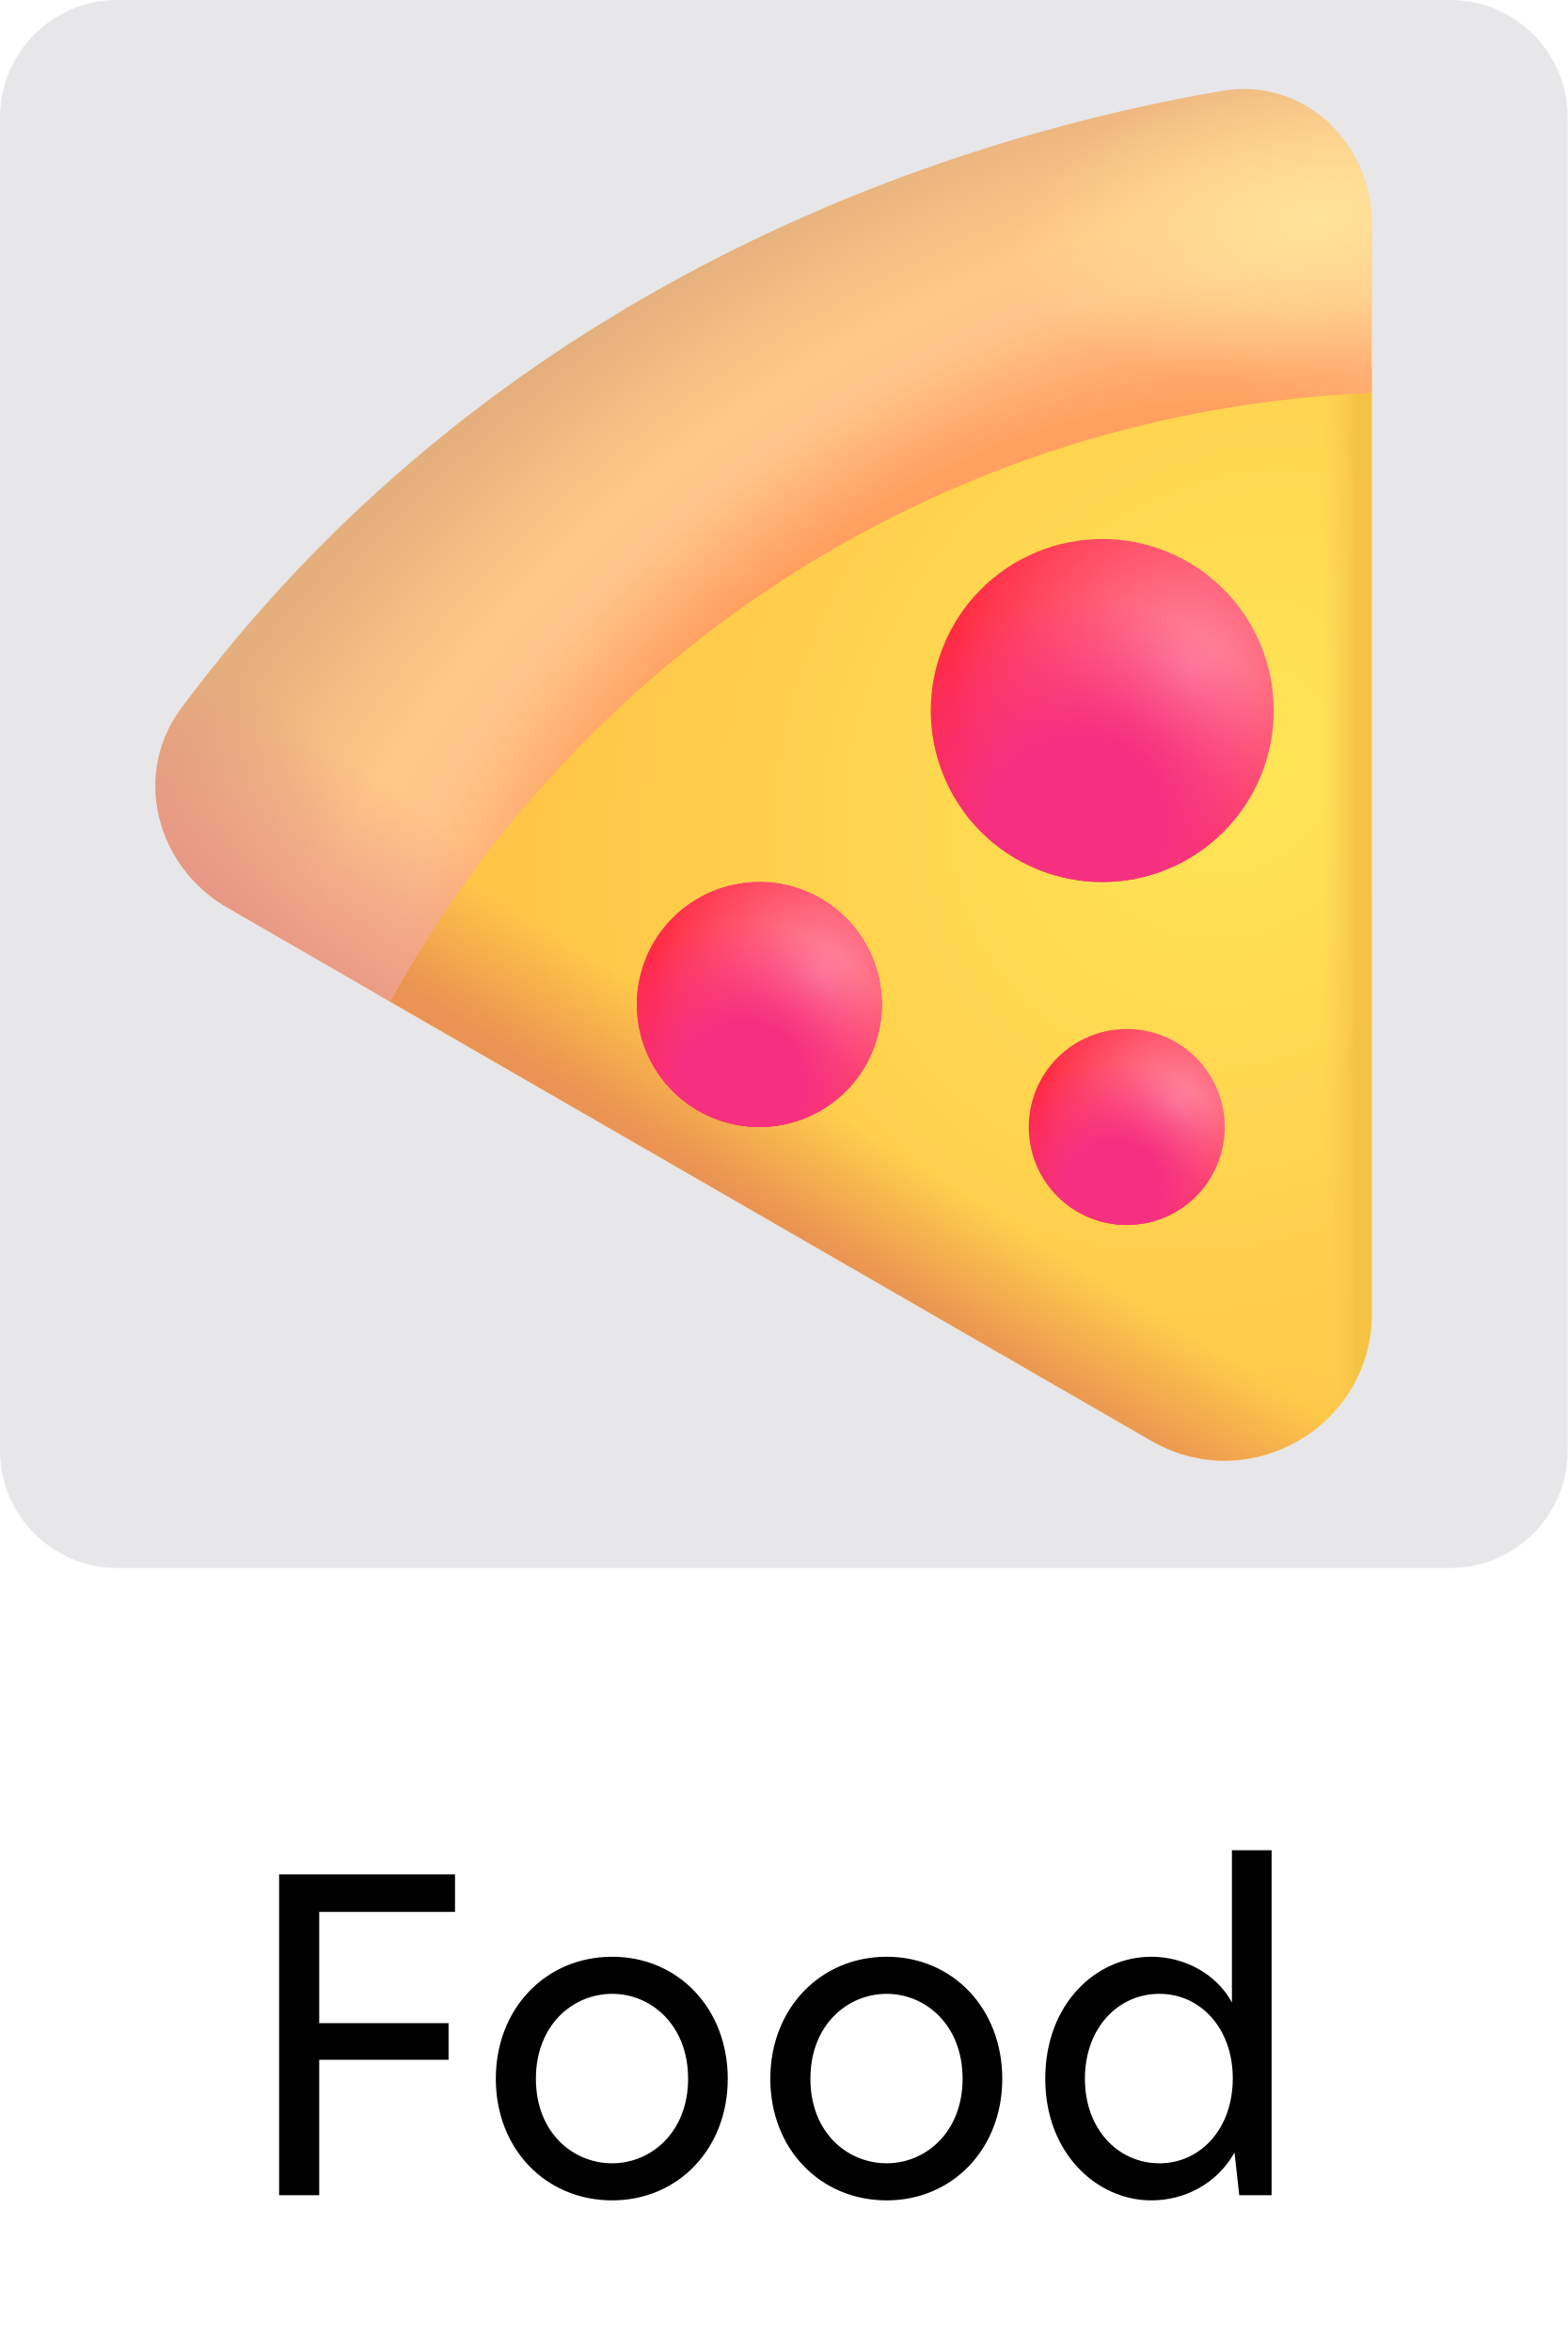
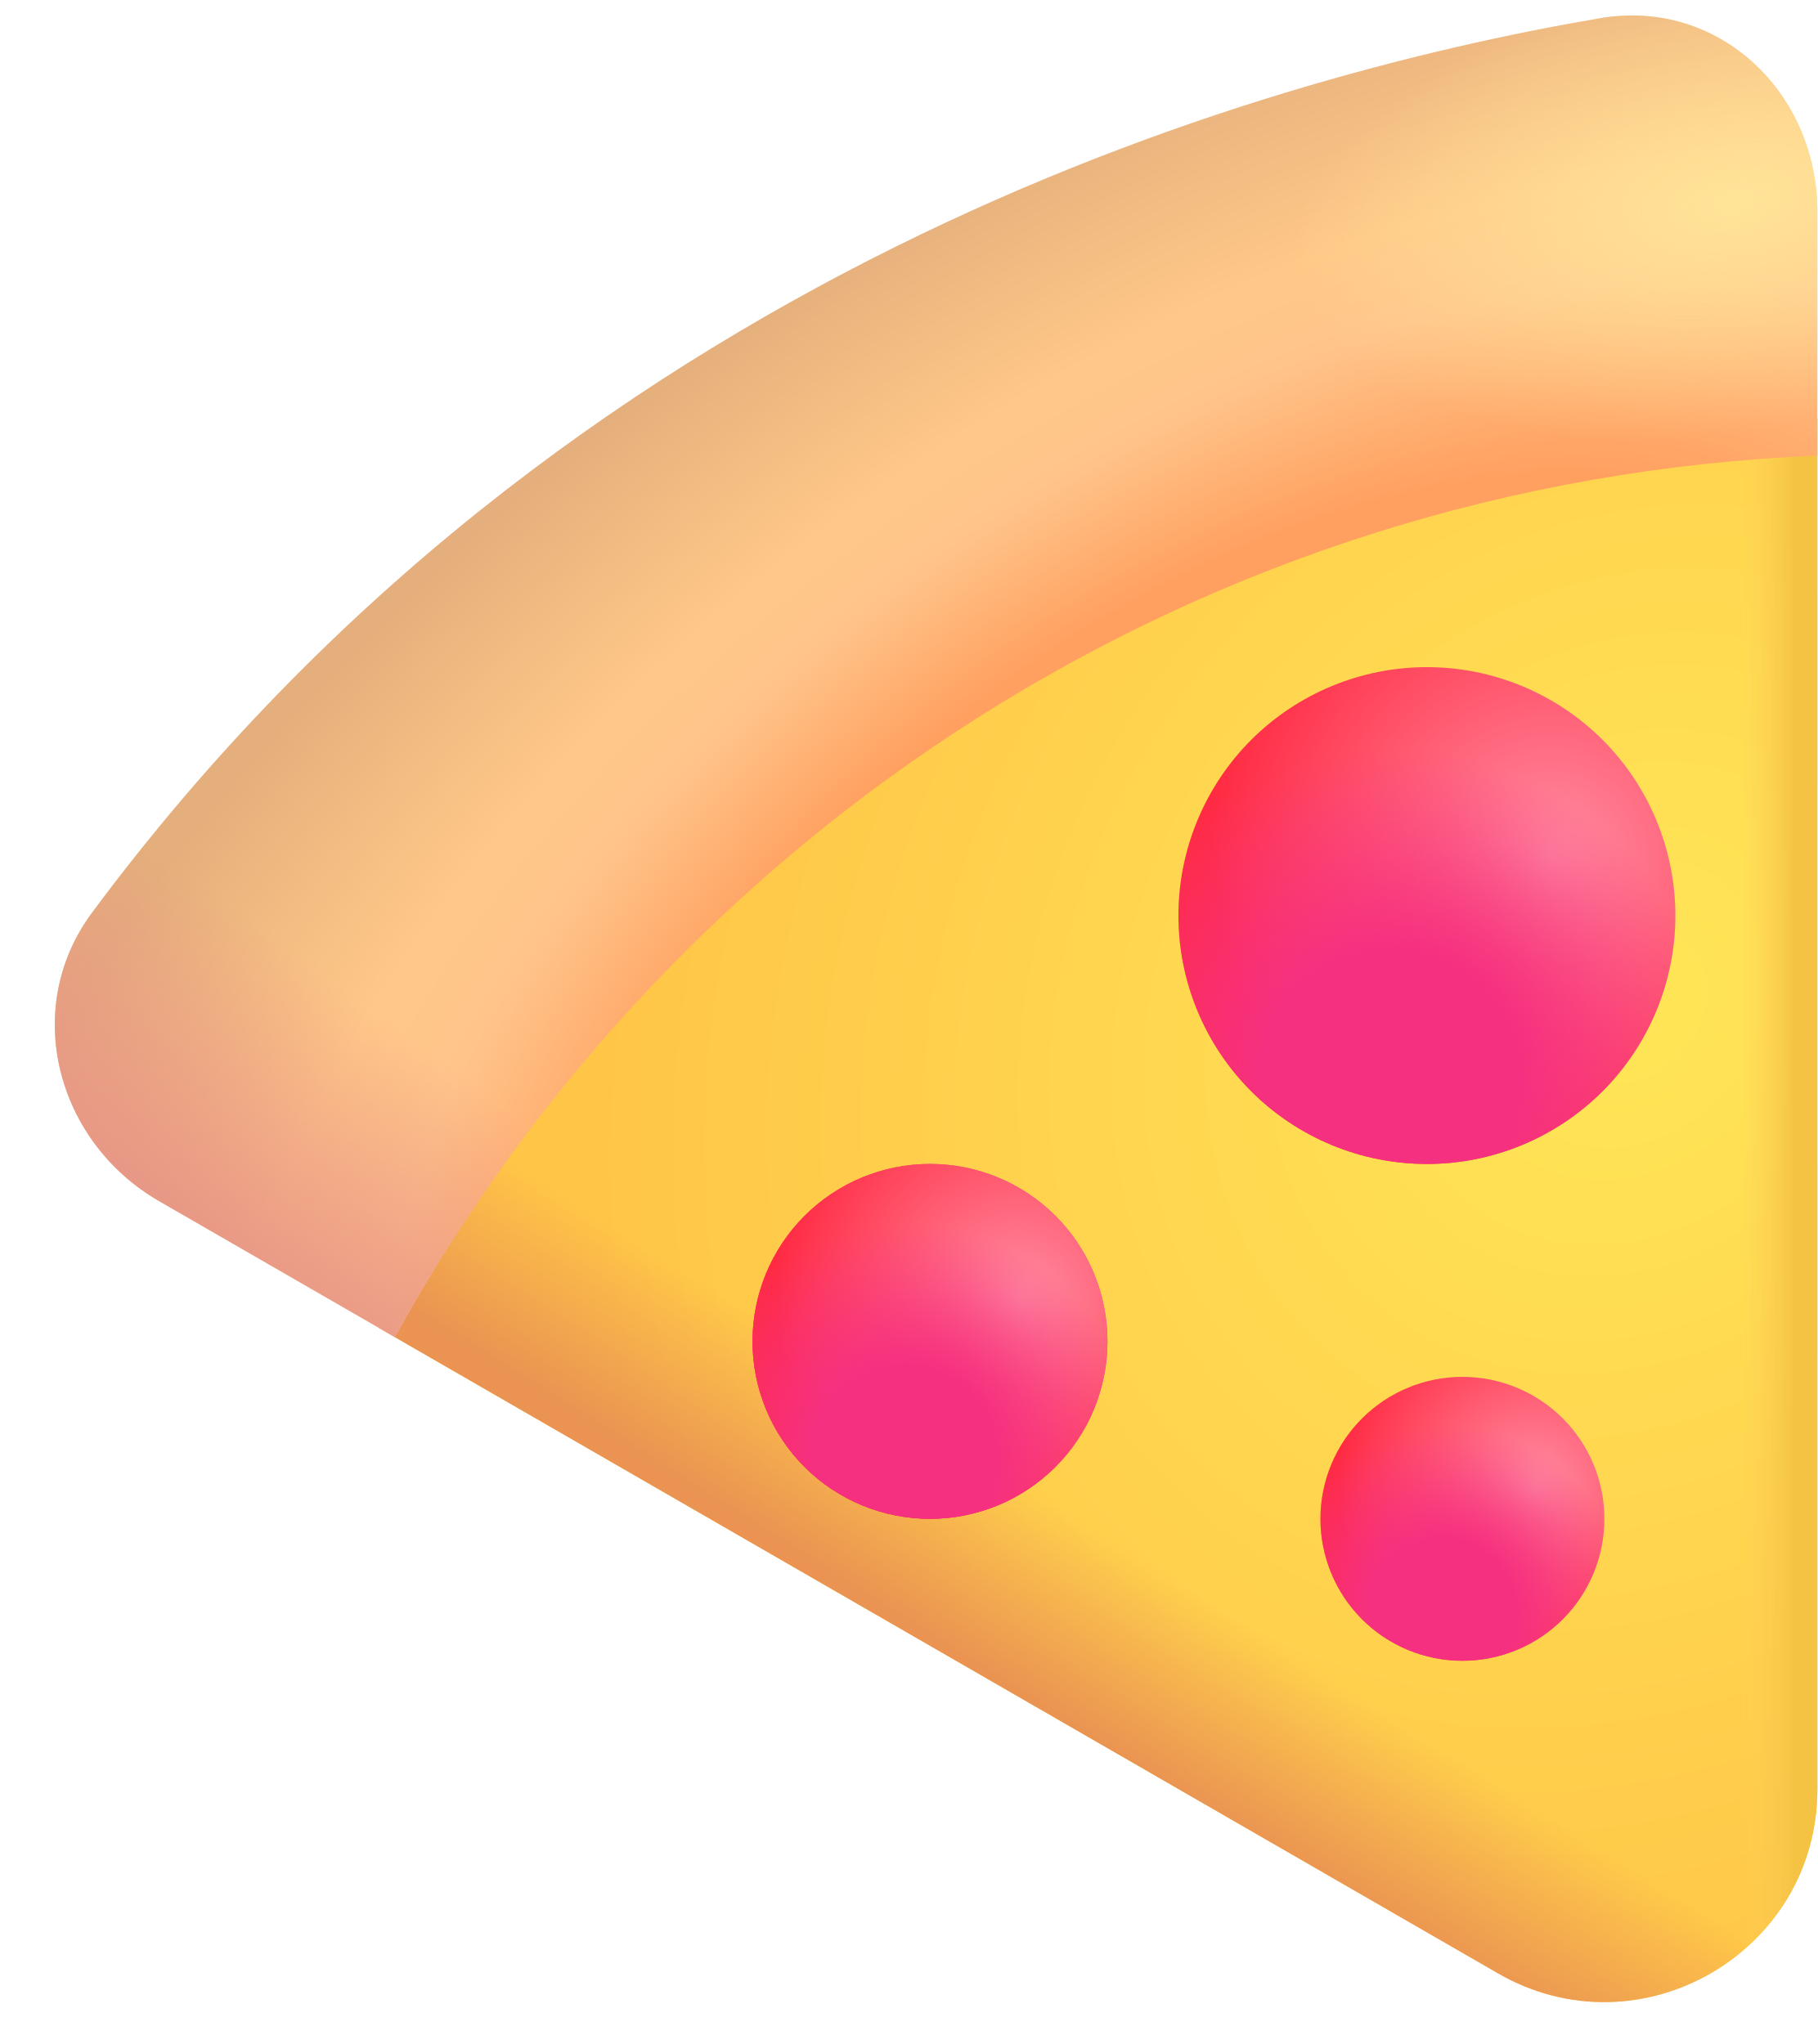
- <svg xmlns="http://www.w3.org/2000/svg" width="40" height="60" viewBox="0 0 40 60" fill="none">
-   <rect width="40" height="40" rx="3" fill="#5D5C66" fill-opacity="0.15" />
-   <path d="M29.376 36.755L9.672 25.389L7.5 20L31.25 5.625L35 9.375V33.508C35 36.394 31.876 38.197 29.376 36.755Z" fill="url(#paint0_radial_42_1089)" />
-   <path d="M29.376 36.755L9.672 25.389L7.5 20L31.25 5.625L35 9.375V33.508C35 36.394 31.876 38.197 29.376 36.755Z" fill="url(#paint1_linear_42_1089)" />
-   <path d="M29.376 36.755L9.672 25.389L7.5 20L31.25 5.625L35 9.375V33.508C35 36.394 31.876 38.197 29.376 36.755Z" fill="url(#paint2_linear_42_1089)" />
-   <path d="M35 10.025C24.198 10.469 14.869 16.624 9.954 25.55L5.804 23.156C3.989 22.109 3.371 19.761 4.619 18.076C12.98 6.795 25.076 3.359 31.176 2.32C33.26 1.965 35 3.623 35 5.737V10.025Z" fill="url(#paint3_radial_42_1089)" />
-   <path d="M35 10.025C24.198 10.469 14.869 16.624 9.954 25.55L5.804 23.156C3.989 22.109 3.371 19.761 4.619 18.076C12.98 6.795 25.076 3.359 31.176 2.32C33.26 1.965 35 3.623 35 5.737V10.025Z" fill="url(#paint4_linear_42_1089)" />
-   <path d="M35 10.025C24.198 10.469 14.869 16.624 9.954 25.55L5.804 23.156C3.989 22.109 3.371 19.761 4.619 18.076C12.98 6.795 25.076 3.359 31.176 2.32C33.26 1.965 35 3.623 35 5.737V10.025Z" fill="url(#paint5_radial_42_1089)" />
-   <path d="M32.5 18.125C32.5 19.285 32.039 20.398 31.219 21.219C30.398 22.039 29.285 22.5 28.125 22.5C26.965 22.5 25.852 22.039 25.031 21.219C24.211 20.398 23.75 19.285 23.75 18.125C23.75 16.965 24.211 15.852 25.031 15.031C25.852 14.211 26.965 13.75 28.125 13.75C29.285 13.75 30.398 14.211 31.219 15.031C32.039 15.852 32.5 16.965 32.5 18.125Z" fill="url(#paint6_radial_42_1089)" />
-   <path d="M32.5 18.125C32.5 19.285 32.039 20.398 31.219 21.219C30.398 22.039 29.285 22.5 28.125 22.5C26.965 22.5 25.852 22.039 25.031 21.219C24.211 20.398 23.75 19.285 23.75 18.125C23.75 16.965 24.211 15.852 25.031 15.031C25.852 14.211 26.965 13.75 28.125 13.75C29.285 13.75 30.398 14.211 31.219 15.031C32.039 15.852 32.5 16.965 32.5 18.125Z" fill="url(#paint7_radial_42_1089)" />
-   <path d="M28.75 31.25C29.413 31.25 30.049 30.987 30.518 30.518C30.987 30.049 31.25 29.413 31.25 28.75C31.25 28.087 30.987 27.451 30.518 26.982C30.049 26.513 29.413 26.25 28.75 26.25C28.087 26.25 27.451 26.513 26.982 26.982C26.513 27.451 26.25 28.087 26.25 28.75C26.25 29.413 26.513 30.049 26.982 30.518C27.451 30.987 28.087 31.25 28.75 31.25Z" fill="url(#paint8_radial_42_1089)" />
-   <path d="M28.75 31.25C29.413 31.25 30.049 30.987 30.518 30.518C30.987 30.049 31.25 29.413 31.25 28.75C31.25 28.087 30.987 27.451 30.518 26.982C30.049 26.513 29.413 26.25 28.75 26.25C28.087 26.25 27.451 26.513 26.982 26.982C26.513 27.451 26.25 28.087 26.25 28.75C26.25 29.413 26.513 30.049 26.982 30.518C27.451 30.987 28.087 31.25 28.75 31.25Z" fill="url(#paint9_radial_42_1089)" />
-   <path d="M22.5 25.625C22.5 26.454 22.171 27.249 21.585 27.835C20.999 28.421 20.204 28.75 19.375 28.75C18.546 28.75 17.751 28.421 17.165 27.835C16.579 27.249 16.25 26.454 16.25 25.625C16.25 24.796 16.579 24.001 17.165 23.415C17.751 22.829 18.546 22.5 19.375 22.5C20.204 22.5 20.999 22.829 21.585 23.415C22.171 24.001 22.5 24.796 22.5 25.625Z" fill="#FF3478" />
-   <path d="M22.5 25.625C22.5 26.454 22.171 27.249 21.585 27.835C20.999 28.421 20.204 28.75 19.375 28.75C18.546 28.75 17.751 28.421 17.165 27.835C16.579 27.249 16.25 26.454 16.25 25.625C16.25 24.796 16.579 24.001 17.165 23.415C17.751 22.829 18.546 22.5 19.375 22.5C20.204 22.5 20.999 22.829 21.585 23.415C22.171 24.001 22.5 24.796 22.5 25.625Z" fill="url(#paint10_radial_42_1089)" />
-   <path d="M22.5 25.625C22.5 26.454 22.171 27.249 21.585 27.835C20.999 28.421 20.204 28.75 19.375 28.75C18.546 28.75 17.751 28.421 17.165 27.835C16.579 27.249 16.25 26.454 16.25 25.625C16.25 24.796 16.579 24.001 17.165 23.415C17.751 22.829 18.546 22.5 19.375 22.5C20.204 22.5 20.999 22.829 21.585 23.415C22.171 24.001 22.5 24.796 22.5 25.625Z" fill="url(#paint11_radial_42_1089)" />
-   <path d="M7.122 56V47.816H11.61V48.773H8.145V51.611H11.445V52.546H8.145V56H7.122ZM15.621 56.132C13.927 56.132 12.651 54.823 12.651 53.03C12.651 51.237 13.927 49.917 15.621 49.917C17.304 49.917 18.569 51.237 18.569 53.03C18.569 54.812 17.304 56.132 15.621 56.132ZM15.621 55.186C16.611 55.186 17.557 54.394 17.557 53.03C17.557 51.655 16.611 50.863 15.621 50.863C14.62 50.863 13.674 51.655 13.674 53.03C13.674 54.405 14.62 55.186 15.621 55.186ZM22.625 56.132C20.931 56.132 19.655 54.823 19.655 53.03C19.655 51.237 20.931 49.917 22.625 49.917C24.308 49.917 25.573 51.237 25.573 53.03C25.573 54.812 24.308 56.132 22.625 56.132ZM22.625 55.186C23.615 55.186 24.561 54.394 24.561 53.03C24.561 51.655 23.615 50.863 22.625 50.863C21.624 50.863 20.678 51.655 20.678 53.03C20.678 54.405 21.624 55.186 22.625 55.186ZM29.376 56.132C27.979 56.132 26.67 54.922 26.67 53.03C26.67 51.116 27.968 49.917 29.376 49.917C30.201 49.917 31.026 50.335 31.433 51.083V47.2H32.445V56H31.62L31.499 54.911C31.048 55.714 30.223 56.132 29.376 56.132ZM29.585 55.186C30.63 55.186 31.455 54.306 31.455 53.019C31.455 51.743 30.63 50.863 29.585 50.863C28.518 50.863 27.682 51.743 27.682 53.03C27.682 54.306 28.518 55.186 29.585 55.186Z" fill="black" />
+ <svg xmlns="http://www.w3.org/2000/svg" width="32" height="36" viewBox="0 0 32 36" fill="none">
+   <path d="M26.376 34.755L6.673 23.389L4.5 18L28.25 3.625L32 7.375V31.508C32 34.394 28.876 36.197 26.376 34.755Z" fill="url(#paint0_radial_42_1091)" />
+   <path d="M26.376 34.755L6.673 23.389L4.5 18L28.25 3.625L32 7.375V31.508C32 34.394 28.876 36.197 26.376 34.755Z" fill="url(#paint1_linear_42_1091)" />
+   <path d="M26.376 34.755L6.673 23.389L4.5 18L28.25 3.625L32 7.375V31.508C32 34.394 28.876 36.197 26.376 34.755Z" fill="url(#paint2_linear_42_1091)" />
+   <path d="M32 8.025C21.198 8.469 11.869 14.624 6.954 23.55L2.804 21.156C0.989 20.109 0.371 17.761 1.619 16.076C9.98 4.795 22.076 1.359 28.176 0.32C30.26 -0.035 32 1.623 32 3.737V8.025Z" fill="url(#paint3_radial_42_1091)" />
+   <path d="M32 8.025C21.198 8.469 11.869 14.624 6.954 23.55L2.804 21.156C0.989 20.109 0.371 17.761 1.619 16.076C9.98 4.795 22.076 1.359 28.176 0.32C30.26 -0.035 32 1.623 32 3.737V8.025Z" fill="url(#paint4_linear_42_1091)" />
+   <path d="M32 8.025C21.198 8.469 11.869 14.624 6.954 23.55L2.804 21.156C0.989 20.109 0.371 17.761 1.619 16.076C9.98 4.795 22.076 1.359 28.176 0.32C30.26 -0.035 32 1.623 32 3.737V8.025Z" fill="url(#paint5_radial_42_1091)" />
+   <path d="M29.5 16.125C29.5 17.285 29.039 18.398 28.219 19.219C27.398 20.039 26.285 20.5 25.125 20.5C23.965 20.5 22.852 20.039 22.031 19.219C21.211 18.398 20.75 17.285 20.75 16.125C20.75 14.965 21.211 13.852 22.031 13.031C22.852 12.211 23.965 11.75 25.125 11.75C26.285 11.75 27.398 12.211 28.219 13.031C29.039 13.852 29.5 14.965 29.5 16.125Z" fill="url(#paint6_radial_42_1091)" />
+   <path d="M29.5 16.125C29.5 17.285 29.039 18.398 28.219 19.219C27.398 20.039 26.285 20.5 25.125 20.5C23.965 20.5 22.852 20.039 22.031 19.219C21.211 18.398 20.75 17.285 20.75 16.125C20.75 14.965 21.211 13.852 22.031 13.031C22.852 12.211 23.965 11.75 25.125 11.75C26.285 11.75 27.398 12.211 28.219 13.031C29.039 13.852 29.5 14.965 29.5 16.125Z" fill="url(#paint7_radial_42_1091)" />
+   <path d="M25.75 29.25C26.413 29.25 27.049 28.987 27.518 28.518C27.987 28.049 28.25 27.413 28.25 26.75C28.25 26.087 27.987 25.451 27.518 24.982C27.049 24.513 26.413 24.25 25.75 24.25C25.087 24.25 24.451 24.513 23.982 24.982C23.513 25.451 23.25 26.087 23.25 26.75C23.25 27.413 23.513 28.049 23.982 28.518C24.451 28.987 25.087 29.25 25.75 29.25Z" fill="url(#paint8_radial_42_1091)" />
+   <path d="M25.75 29.25C26.413 29.25 27.049 28.987 27.518 28.518C27.987 28.049 28.25 27.413 28.25 26.75C28.25 26.087 27.987 25.451 27.518 24.982C27.049 24.513 26.413 24.25 25.75 24.25C25.087 24.25 24.451 24.513 23.982 24.982C23.513 25.451 23.25 26.087 23.25 26.75C23.25 27.413 23.513 28.049 23.982 28.518C24.451 28.987 25.087 29.25 25.75 29.25Z" fill="url(#paint9_radial_42_1091)" />
+   <path d="M19.5 23.625C19.5 24.454 19.171 25.249 18.585 25.835C17.999 26.421 17.204 26.75 16.375 26.75C15.546 26.75 14.751 26.421 14.165 25.835C13.579 25.249 13.25 24.454 13.25 23.625C13.25 22.796 13.579 22.001 14.165 21.415C14.751 20.829 15.546 20.5 16.375 20.5C17.204 20.5 17.999 20.829 18.585 21.415C19.171 22.001 19.5 22.796 19.5 23.625Z" fill="#FF3478" />
+   <path d="M19.5 23.625C19.5 24.454 19.171 25.249 18.585 25.835C17.999 26.421 17.204 26.75 16.375 26.75C15.546 26.75 14.751 26.421 14.165 25.835C13.579 25.249 13.25 24.454 13.25 23.625C13.25 22.796 13.579 22.001 14.165 21.415C14.751 20.829 15.546 20.5 16.375 20.5C17.204 20.5 17.999 20.829 18.585 21.415C19.171 22.001 19.5 22.796 19.5 23.625Z" fill="url(#paint10_radial_42_1091)" />
+   <path d="M19.5 23.625C19.5 24.454 19.171 25.249 18.585 25.835C17.999 26.421 17.204 26.75 16.375 26.75C15.546 26.75 14.751 26.421 14.165 25.835C13.579 25.249 13.25 24.454 13.25 23.625C13.25 22.796 13.579 22.001 14.165 21.415C14.751 20.829 15.546 20.5 16.375 20.5C17.204 20.5 17.999 20.829 18.585 21.415C19.171 22.001 19.5 22.796 19.5 23.625Z" fill="url(#paint11_radial_42_1091)" />
  <defs>
-     <radialGradient id="paint0_radial_42_1089" cx="0" cy="0" r="1" gradientUnits="userSpaceOnUse" gradientTransform="translate(31.6413 19.6875) rotate(128.873) scale(19.6683 17.096)">
+     <radialGradient id="paint0_radial_42_1091" cx="0" cy="0" r="1" gradientUnits="userSpaceOnUse" gradientTransform="translate(28.6413 17.6875) rotate(128.873) scale(19.6683 17.096)">
      <stop stop-color="#FFE657" />
      <stop offset="1" stop-color="#FFC547" />
    </radialGradient>
-     <linearGradient id="paint1_linear_42_1089" x1="16.25" y1="30.469" x2="19.297" y2="25.625" gradientUnits="userSpaceOnUse">
+     <linearGradient id="paint1_linear_42_1091" x1="13.25" y1="28.469" x2="16.297" y2="23.625" gradientUnits="userSpaceOnUse">
      <stop offset="0.231" stop-color="#EA9352" />
      <stop offset="0.787" stop-color="#EA9353" stop-opacity="0" />
    </linearGradient>
-     <linearGradient id="paint2_linear_42_1089" x1="35" y1="19.141" x2="33.36" y2="19.141" gradientUnits="userSpaceOnUse">
+     <linearGradient id="paint2_linear_42_1091" x1="32" y1="17.141" x2="30.36" y2="17.141" gradientUnits="userSpaceOnUse">
      <stop offset="0.238" stop-color="#F5C344" />
      <stop offset="0.81" stop-color="#FFD059" stop-opacity="0" />
    </linearGradient>
-     <radialGradient id="paint3_radial_42_1089" cx="0" cy="0" r="1" gradientUnits="userSpaceOnUse" gradientTransform="translate(24.8437 18.9065) rotate(145.566) scale(43.383 22.8755)">
+     <radialGradient id="paint3_radial_42_1091" cx="0" cy="0" r="1" gradientUnits="userSpaceOnUse" gradientTransform="translate(21.8437 16.9065) rotate(145.566) scale(43.383 22.8755)">
      <stop offset="0.278" stop-color="#FFA060" />
      <stop offset="0.39" stop-color="#FFC48A" />
      <stop offset="0.455" stop-color="#FFC888" />
      <stop offset="0.623" stop-color="#E4AF7C" />
    </radialGradient>
-     <linearGradient id="paint4_linear_42_1089" x1="6.25" y1="23.75" x2="10.156" y2="18.438" gradientUnits="userSpaceOnUse">
+     <linearGradient id="paint4_linear_42_1091" x1="3.25" y1="21.75" x2="7.156" y2="16.438" gradientUnits="userSpaceOnUse">
      <stop stop-color="#E79786" />
      <stop offset="0.783" stop-color="#EA8F85" stop-opacity="0" />
    </linearGradient>
-     <radialGradient id="paint5_radial_42_1089" cx="0" cy="0" r="1" gradientUnits="userSpaceOnUse" gradientTransform="translate(33.5938 5.5475) rotate(81.0851) scale(4.0331 7.85936)">
+     <radialGradient id="paint5_radial_42_1091" cx="0" cy="0" r="1" gradientUnits="userSpaceOnUse" gradientTransform="translate(30.5938 3.5475) rotate(81.0851) scale(4.0331 7.85936)">
      <stop stop-color="#FFE498" />
      <stop offset="1" stop-color="#FFE398" stop-opacity="0" />
    </radialGradient>
-     <radialGradient id="paint6_radial_42_1089" cx="0" cy="0" r="1" gradientUnits="userSpaceOnUse" gradientTransform="translate(30.3123 17.1106) rotate(137.626) scale(6.02779)">
+     <radialGradient id="paint6_radial_42_1091" cx="0" cy="0" r="1" gradientUnits="userSpaceOnUse" gradientTransform="translate(27.3123 15.1106) rotate(137.626) scale(6.02779)">
      <stop stop-color="#FF8DA2" />
      <stop offset="1" stop-color="#FF2B43" />
    </radialGradient>
-     <radialGradient id="paint7_radial_42_1089" cx="0" cy="0" r="1" gradientUnits="userSpaceOnUse" gradientTransform="translate(27.4996 21.0163) rotate(101.611) scale(5.82228)">
+     <radialGradient id="paint7_radial_42_1091" cx="0" cy="0" r="1" gradientUnits="userSpaceOnUse" gradientTransform="translate(24.4996 19.0163) rotate(101.611) scale(5.82228)">
      <stop offset="0.393" stop-color="#F63080" />
      <stop offset="1" stop-color="#F73184" stop-opacity="0" />
    </radialGradient>
-     <radialGradient id="paint8_radial_42_1089" cx="0" cy="0" r="1" gradientUnits="userSpaceOnUse" gradientTransform="translate(29.9997 28.1717) rotate(137.626) scale(3.44445)">
+     <radialGradient id="paint8_radial_42_1091" cx="0" cy="0" r="1" gradientUnits="userSpaceOnUse" gradientTransform="translate(26.9997 26.1717) rotate(137.626) scale(3.44445)">
      <stop stop-color="#FF8DA2" />
      <stop offset="1" stop-color="#FF2B43" />
    </radialGradient>
-     <radialGradient id="paint9_radial_42_1089" cx="0" cy="0" r="1" gradientUnits="userSpaceOnUse" gradientTransform="translate(28.3933 30.4025) rotate(101.611) scale(3.32701)">
+     <radialGradient id="paint9_radial_42_1091" cx="0" cy="0" r="1" gradientUnits="userSpaceOnUse" gradientTransform="translate(25.3933 28.4025) rotate(101.611) scale(3.32701)">
      <stop offset="0.393" stop-color="#F63080" />
      <stop offset="1" stop-color="#F73184" stop-opacity="0" />
    </radialGradient>
-     <radialGradient id="paint10_radial_42_1089" cx="0" cy="0" r="1" gradientUnits="userSpaceOnUse" gradientTransform="translate(20.9365 24.8997) rotate(137.626) scale(4.30556)">
+     <radialGradient id="paint10_radial_42_1091" cx="0" cy="0" r="1" gradientUnits="userSpaceOnUse" gradientTransform="translate(17.9365 22.8997) rotate(137.626) scale(4.30556)">
      <stop stop-color="#FF8DA2" />
      <stop offset="1" stop-color="#FF2B43" />
    </radialGradient>
-     <radialGradient id="paint11_radial_42_1089" cx="0" cy="0" r="1" gradientUnits="userSpaceOnUse" gradientTransform="translate(18.9289 27.69) rotate(101.611) scale(4.15877)">
+     <radialGradient id="paint11_radial_42_1091" cx="0" cy="0" r="1" gradientUnits="userSpaceOnUse" gradientTransform="translate(15.9289 25.69) rotate(101.611) scale(4.15877)">
      <stop offset="0.393" stop-color="#F63080" />
      <stop offset="1" stop-color="#F73184" stop-opacity="0" />
    </radialGradient>
  </defs>
</svg>
